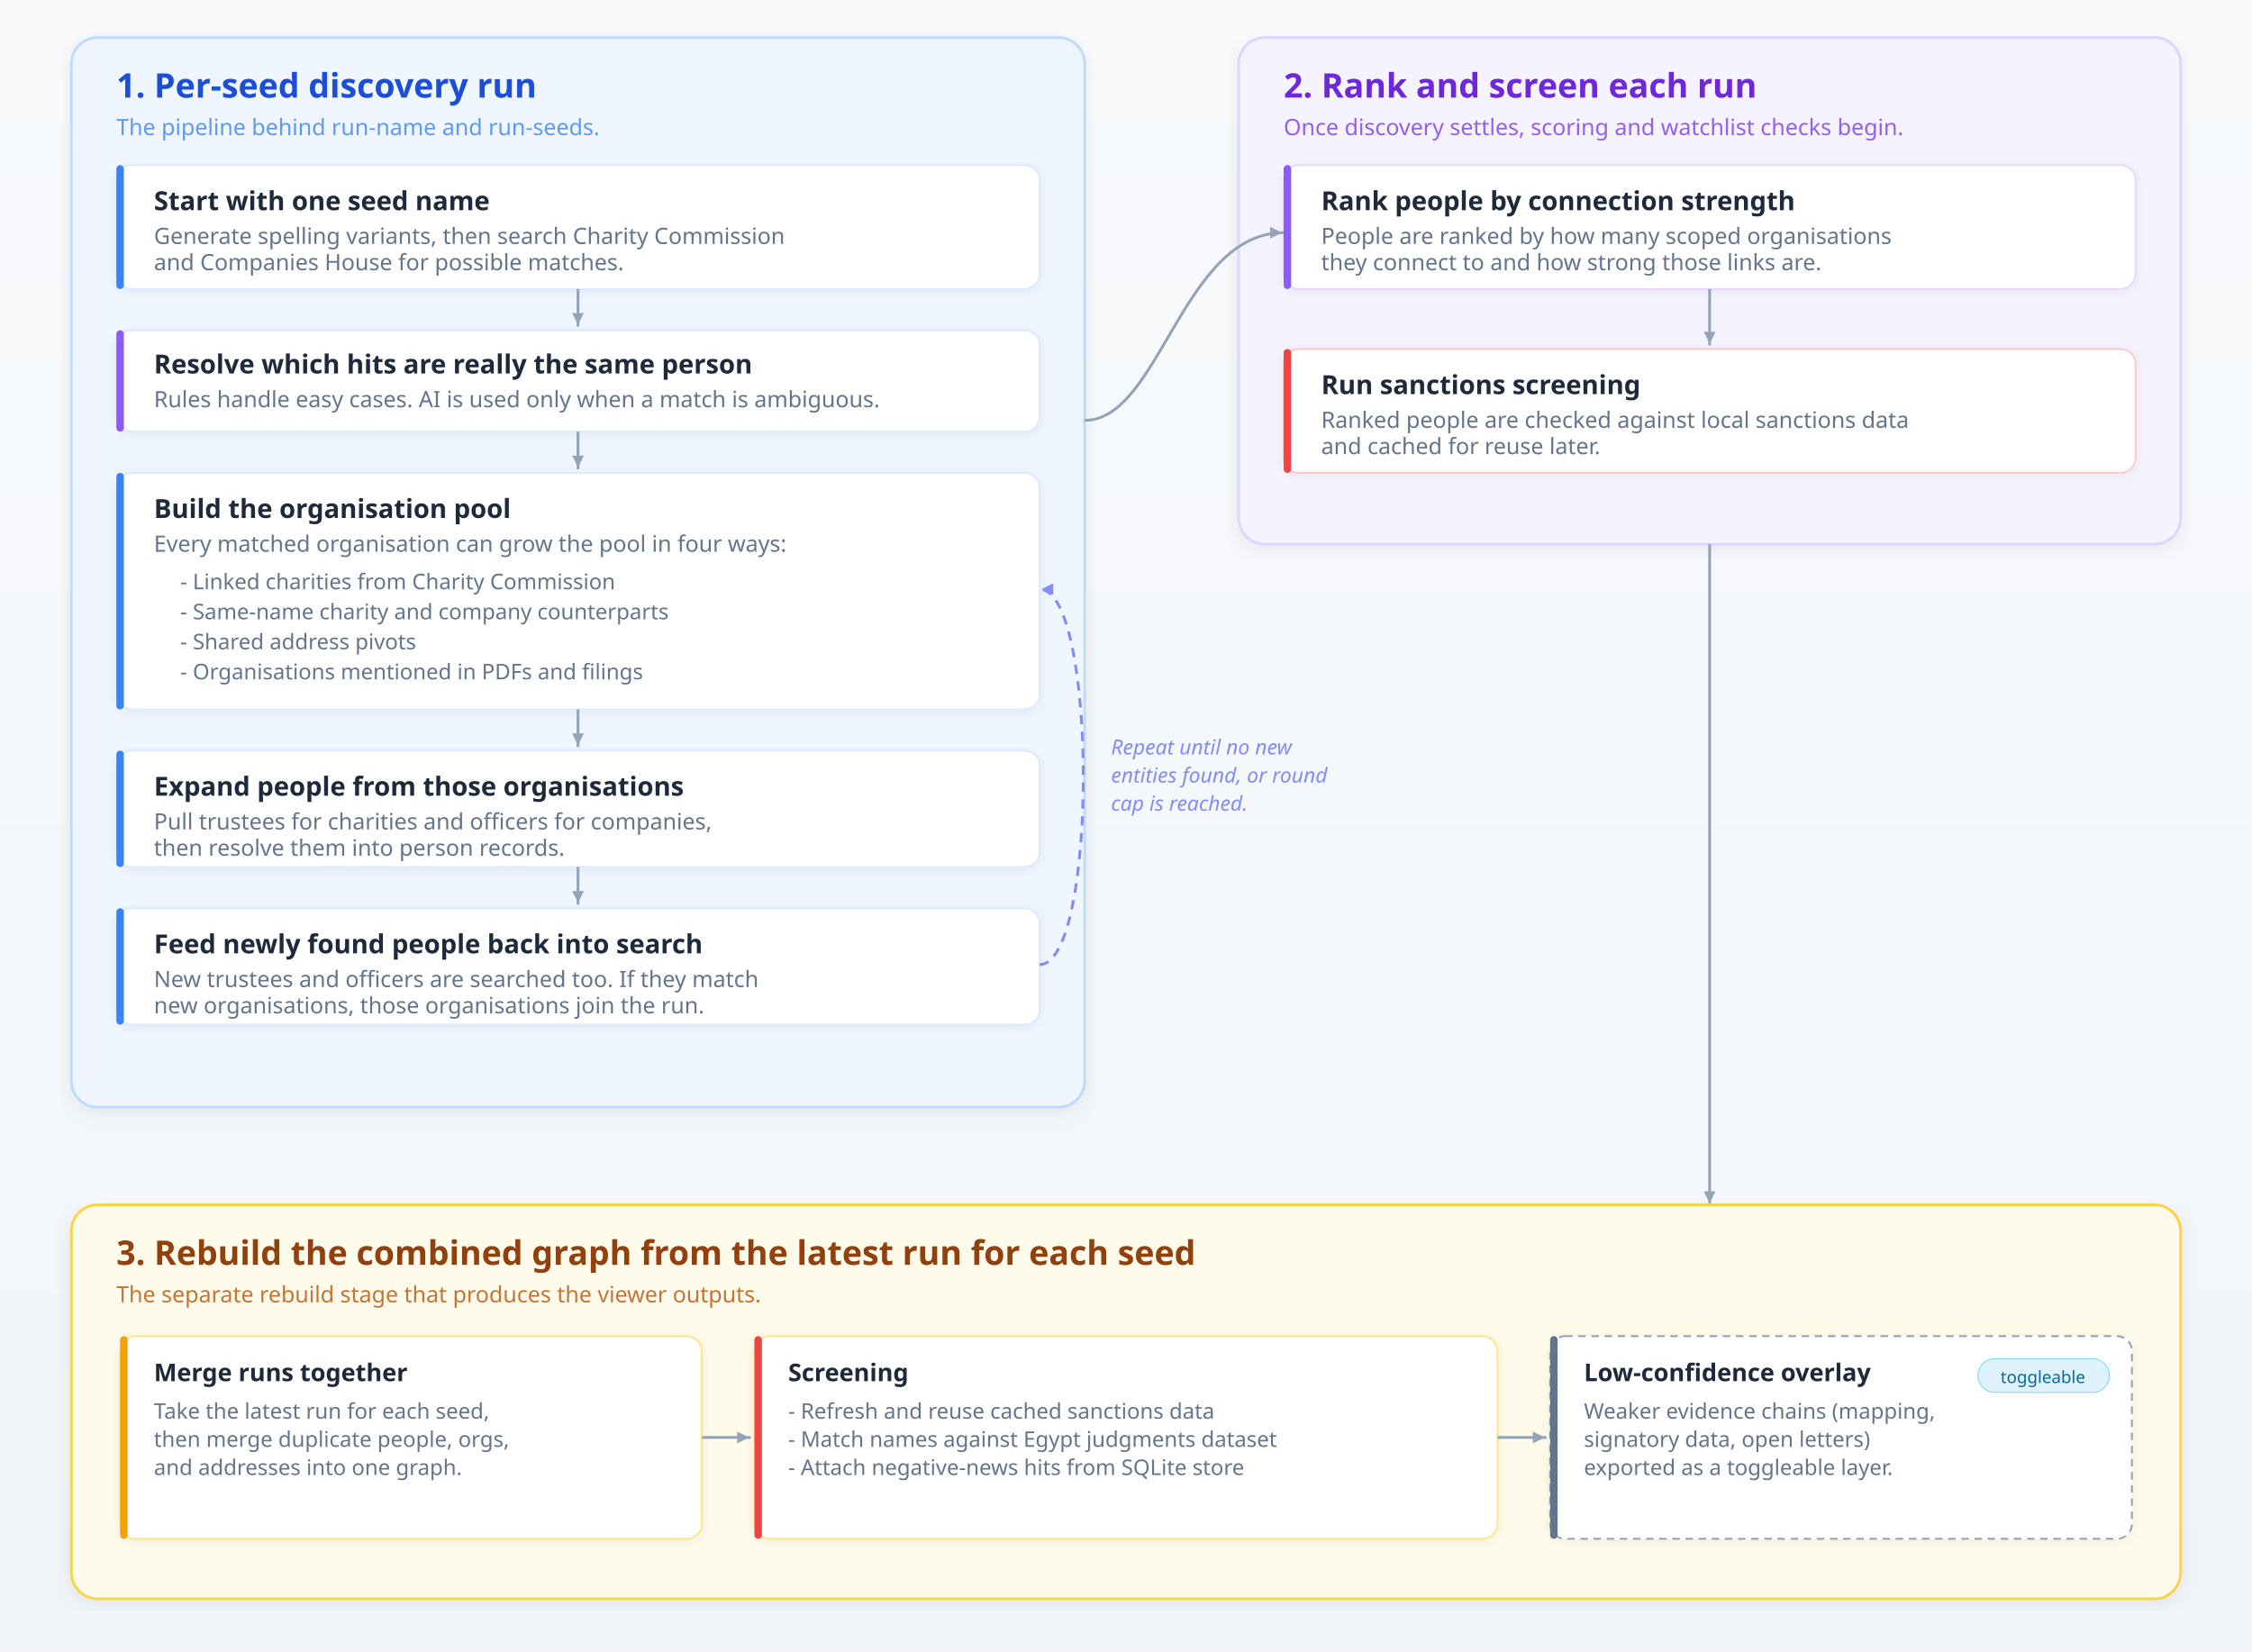
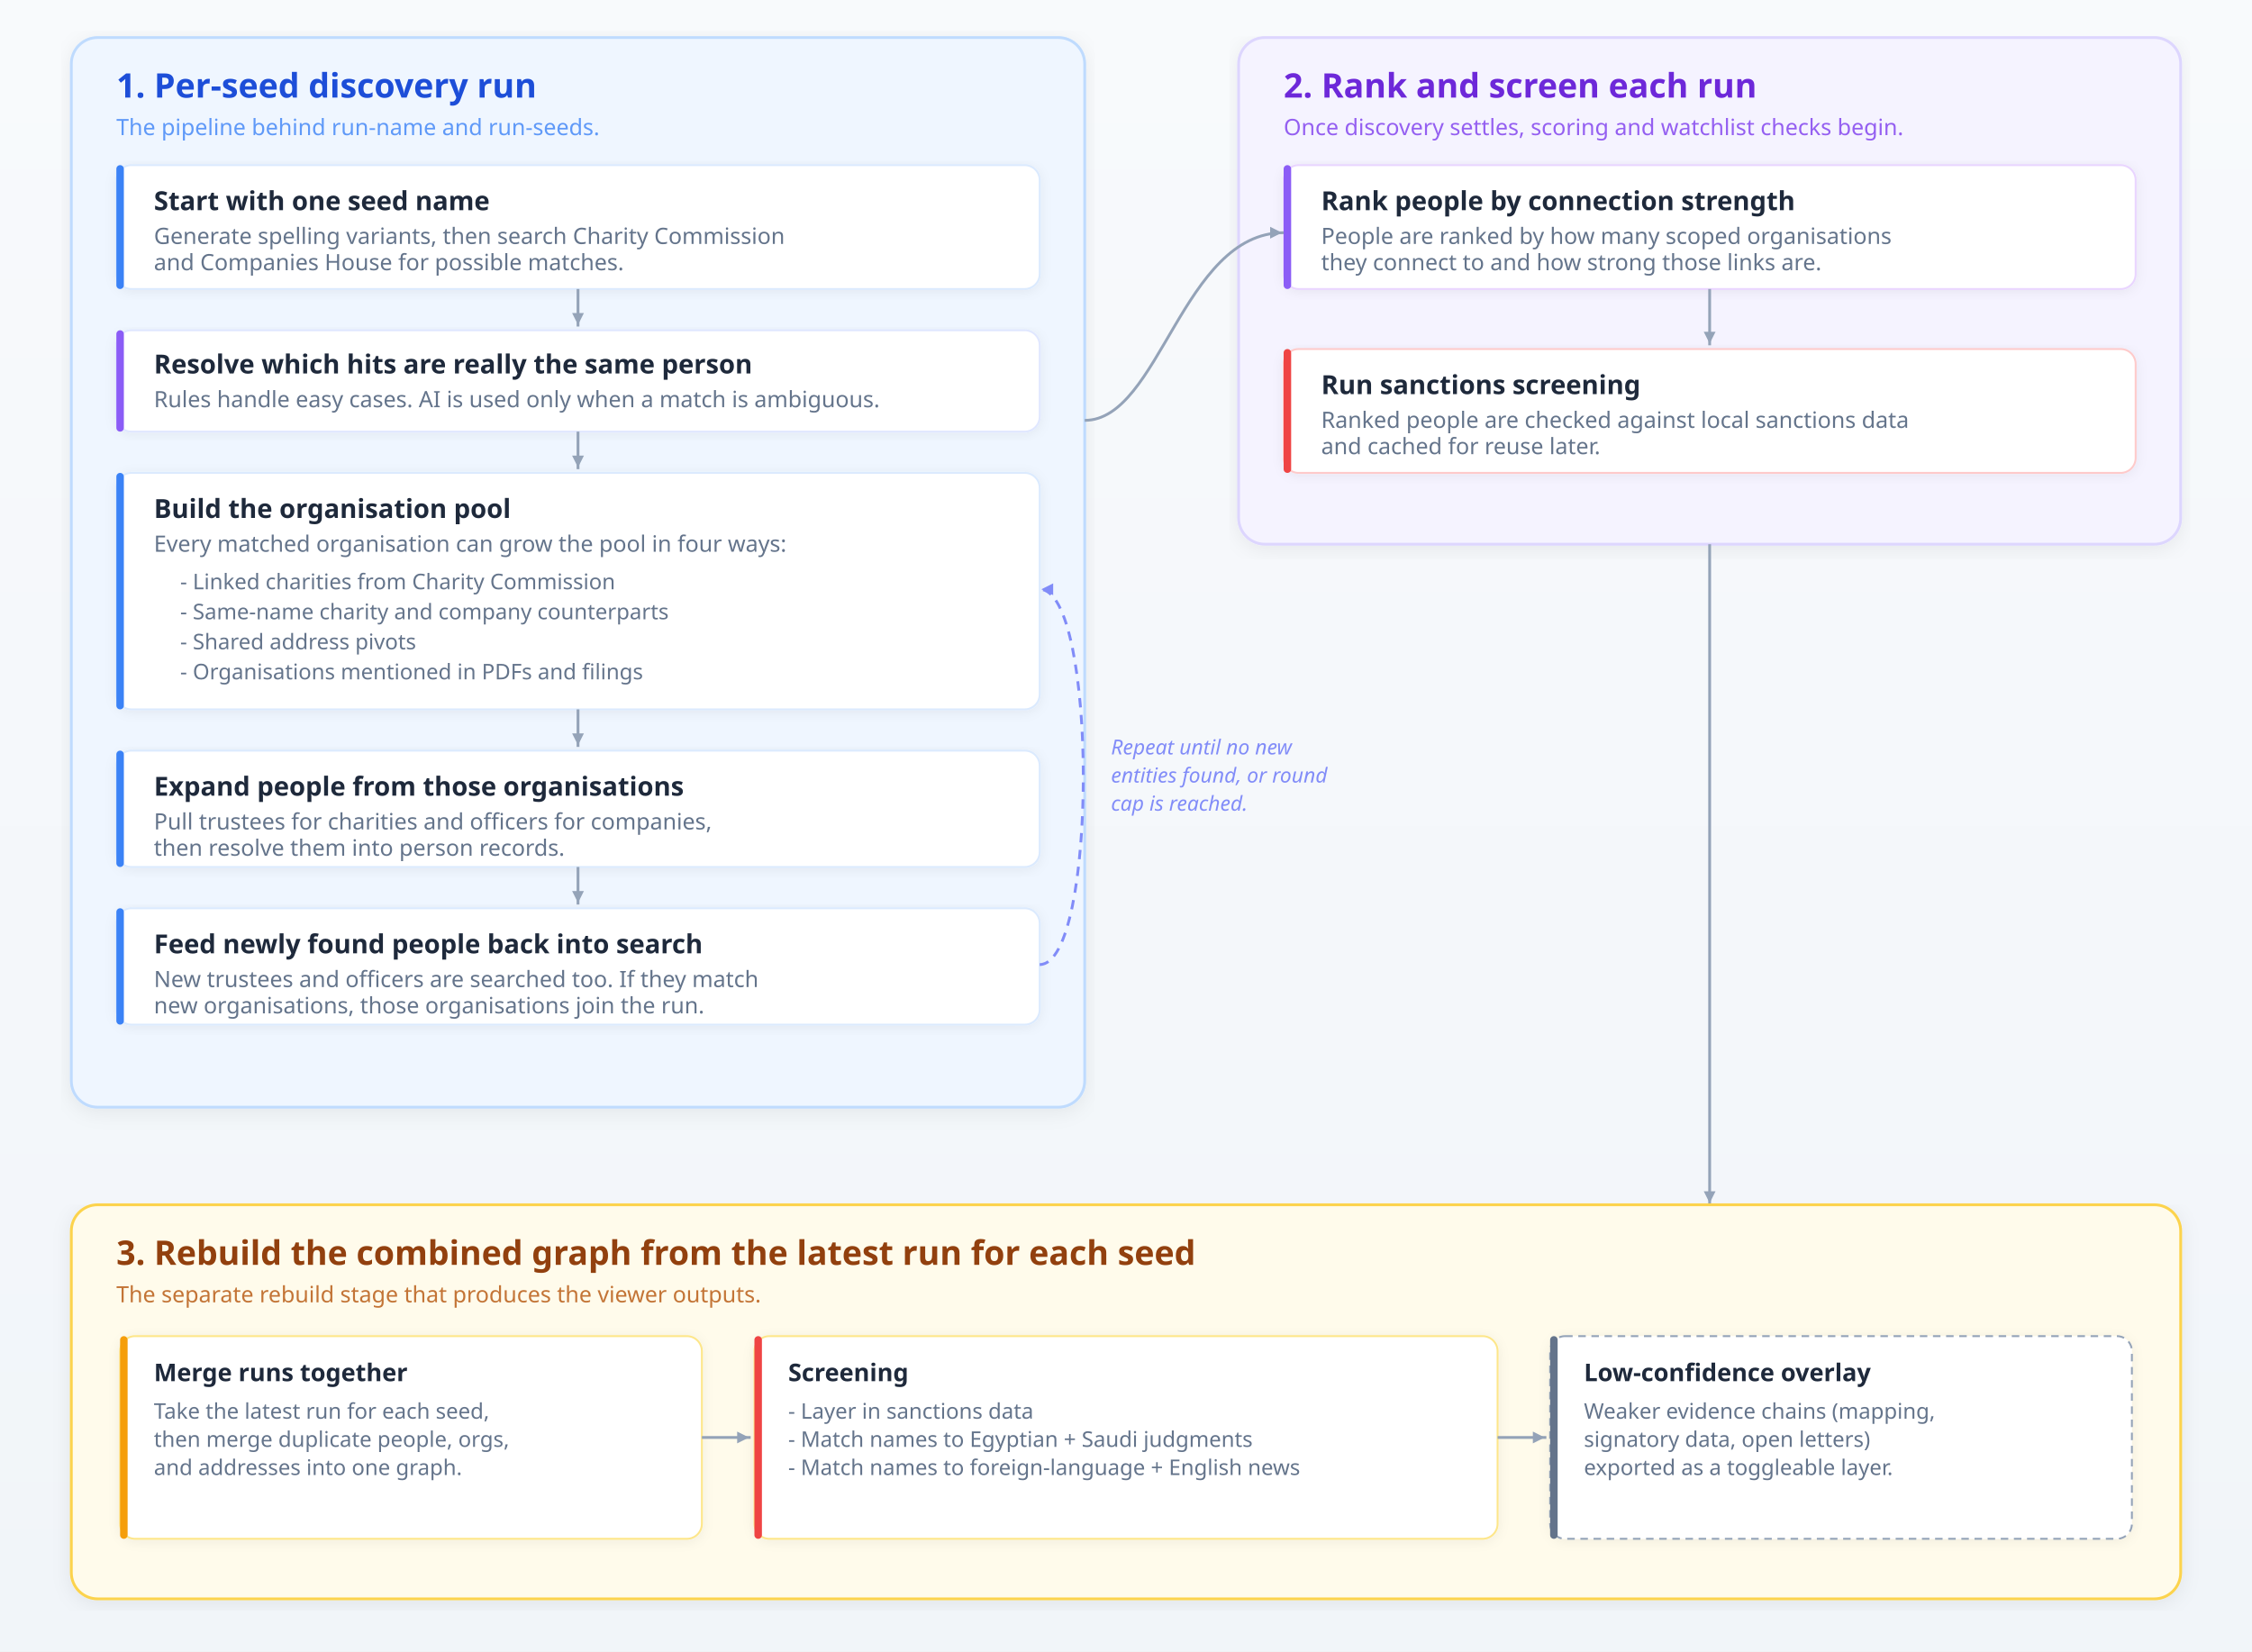
<svg xmlns="http://www.w3.org/2000/svg" viewBox="0 0 1200 880" width="1200" height="880" font-family="'Segoe UI', system-ui, -apple-system, sans-serif">
  <defs>
    <linearGradient id="bg" x1="0" y1="0" x2="0" y2="1">
      <stop offset="0%" stop-color="#F8FAFC" />
      <stop offset="100%" stop-color="#F1F5F9" />
    </linearGradient>
    <marker id="arr" viewBox="0 0 10 10" refX="8" refY="5" markerWidth="6" markerHeight="6" orient="auto">
      <path d="M0 1.5 L7 5 L0 8.5z" fill="#94A3B8" />
    </marker>
    <marker id="arr-loop" viewBox="0 0 10 10" refX="8" refY="5" markerWidth="6" markerHeight="6" orient="auto">
      <path d="M0 1.5 L7 5 L0 8.5z" fill="#818CF8" />
    </marker>
    <filter id="cs" x="-3%" y="-5%" width="106%" height="114%">
      <feDropShadow dx="0" dy="1" stdDeviation="3" flood-color="#0F172A" flood-opacity="0.06" />
    </filter>
    <filter id="ss" x="-1%" y="-1%" width="102%" height="104%">
      <feDropShadow dx="0" dy="2" stdDeviation="5" flood-color="#0F172A" flood-opacity="0.07" />
    </filter>
  </defs>
  <rect width="1200" height="880" fill="url(#bg)" />
  <rect x="38" y="20" width="540" height="570" rx="14" fill="#EFF6FF" stroke="#BFDBFE" stroke-width="1.5" filter="url(#ss)" />
  <text x="62" y="52" font-size="18" font-weight="700" fill="#1D4ED8">1. Per-seed discovery run</text>
  <text x="62" y="72" font-size="12" fill="#3B82F6" opacity="0.8">The pipeline behind run-name and run-seeds.</text>
  <rect x="62" y="88" width="492" height="66" rx="8" fill="#FFF" stroke="#DBEAFE" stroke-width="1" filter="url(#cs)" />
  <rect x="62" y="88" width="4" height="66" rx="2" fill="#3B82F6" />
  <text x="82" y="112" font-size="14" font-weight="600" fill="#1E293B">Start with one seed name</text>
  <text x="82" y="130" font-size="12" fill="#64748B">Generate spelling variants, then search Charity Commission</text>
  <text x="82" y="144" font-size="12" fill="#64748B">and Companies House for possible matches.</text>
  <line x1="308" y1="154" x2="308" y2="174" stroke="#94A3B8" stroke-width="1.5" marker-end="url(#arr)" />
  <rect x="62" y="176" width="492" height="54" rx="8" fill="#FFF" stroke="#E0E7FF" stroke-width="1" filter="url(#cs)" />
  <rect x="62" y="176" width="4" height="54" rx="2" fill="#8B5CF6" />
  <text x="82" y="199" font-size="14" font-weight="600" fill="#1E293B">Resolve which hits are really the same person</text>
  <text x="82" y="217" font-size="12" fill="#64748B">Rules handle easy cases. AI is used only when a match is ambiguous.</text>
  <line x1="308" y1="230" x2="308" y2="250" stroke="#94A3B8" stroke-width="1.5" marker-end="url(#arr)" />
  <rect x="62" y="252" width="492" height="126" rx="8" fill="#FFF" stroke="#DBEAFE" stroke-width="1" filter="url(#cs)" />
  <rect x="62" y="252" width="4" height="126" rx="2" fill="#3B82F6" />
  <text x="82" y="276" font-size="14" font-weight="600" fill="#1E293B">Build the organisation pool</text>
  <text x="82" y="294" font-size="12" fill="#64748B">Every matched organisation can grow the pool in four ways:</text>
  <text x="96" y="314" font-size="11.5" fill="#64748B">-  Linked charities from Charity Commission</text>
  <text x="96" y="330" font-size="11.5" fill="#64748B">-  Same-name charity and company counterparts</text>
  <text x="96" y="346" font-size="11.5" fill="#64748B">-  Shared address pivots</text>
  <text x="96" y="362" font-size="11.5" fill="#64748B">-  Organisations mentioned in PDFs and filings</text>
  <line x1="308" y1="378" x2="308" y2="398" stroke="#94A3B8" stroke-width="1.5" marker-end="url(#arr)" />
  <rect x="62" y="400" width="492" height="62" rx="8" fill="#FFF" stroke="#DBEAFE" stroke-width="1" filter="url(#cs)" />
  <rect x="62" y="400" width="4" height="62" rx="2" fill="#3B82F6" />
  <text x="82" y="424" font-size="14" font-weight="600" fill="#1E293B">Expand people from those organisations</text>
  <text x="82" y="442" font-size="12" fill="#64748B">Pull trustees for charities and officers for companies,</text>
  <text x="82" y="456" font-size="12" fill="#64748B">then resolve them into person records.</text>
  <line x1="308" y1="462" x2="308" y2="482" stroke="#94A3B8" stroke-width="1.5" marker-end="url(#arr)" />
  <rect x="62" y="484" width="492" height="62" rx="8" fill="#FFF" stroke="#DBEAFE" stroke-width="1" filter="url(#cs)" />
  <rect x="62" y="484" width="4" height="62" rx="2" fill="#3B82F6" />
  <text x="82" y="508" font-size="14" font-weight="600" fill="#1E293B">Feed newly found people back into search</text>
  <text x="82" y="526" font-size="12" fill="#64748B">New trustees and officers are searched too. If they match</text>
  <text x="82" y="540" font-size="12" fill="#64748B">new organisations, those organisations join the run.</text>
  <path d="M 554 514 C 585 514, 585 314, 554 314" fill="none" stroke="#818CF8" stroke-width="1.5" stroke-dasharray="5 4" marker-end="url(#arr-loop)" />
  <text x="592" y="402" font-size="11" fill="#818CF8" font-style="italic">Repeat until no new</text>
  <text x="592" y="417" font-size="11" fill="#818CF8" font-style="italic">entities found, or round</text>
  <text x="592" y="432" font-size="11" fill="#818CF8" font-style="italic">cap is reached.</text>
  <rect x="660" y="20" width="502" height="270" rx="14" fill="#F5F3FF" stroke="#DDD6FE" stroke-width="1.5" filter="url(#ss)" />
  <text x="684" y="52" font-size="18" font-weight="700" fill="#6D28D9">2. Rank and screen each run</text>
  <text x="684" y="72" font-size="12" fill="#7C3AED" opacity="0.8">Once discovery settles, scoring and watchlist checks begin.</text>
  <rect x="684" y="88" width="454" height="66" rx="8" fill="#FFF" stroke="#E9D5FF" stroke-width="1" filter="url(#cs)" />
  <rect x="684" y="88" width="4" height="66" rx="2" fill="#8B5CF6" />
  <text x="704" y="112" font-size="14" font-weight="600" fill="#1E293B">Rank people by connection strength</text>
  <text x="704" y="130" font-size="12" fill="#64748B">People are ranked by how many scoped organisations</text>
  <text x="704" y="144" font-size="12" fill="#64748B">they connect to and how strong those links are.</text>
  <line x1="911" y1="154" x2="911" y2="184" stroke="#94A3B8" stroke-width="1.5" marker-end="url(#arr)" />
  <rect x="684" y="186" width="454" height="66" rx="8" fill="#FFF" stroke="#FECACA" stroke-width="1" filter="url(#cs)" />
  <rect x="684" y="186" width="4" height="66" rx="2" fill="#EF4444" />
  <text x="704" y="210" font-size="14" font-weight="600" fill="#1E293B">Run sanctions screening</text>
  <text x="704" y="228" font-size="12" fill="#64748B">Ranked people are checked against local sanctions data</text>
  <text x="704" y="242" font-size="12" fill="#64748B">and cached for reuse later.</text>
  <path d="M 578,224 C 618,224 630,124 684,124" fill="none" stroke="#94A3B8" stroke-width="1.5" marker-end="url(#arr)" />
  <line x1="911" y1="290" x2="911" y2="642" stroke="#94A3B8" stroke-width="1.5" marker-end="url(#arr)" />
  <rect x="38" y="642" width="1124" height="210" rx="14" fill="#FFFBEB" stroke="#FCD34D" stroke-width="1.5" filter="url(#ss)" />
  <text x="62" y="674" font-size="18" font-weight="700" fill="#92400E">3. Rebuild the combined graph from the latest run for each seed</text>
  <text x="62" y="694" font-size="12" fill="#B45309" opacity="0.8">The separate rebuild stage that produces the viewer outputs.</text>
  <rect x="64" y="712" width="310" height="108" rx="8" fill="#FFF" stroke="#FDE68A" stroke-width="1" filter="url(#cs)" />
  <rect x="64" y="712" width="4" height="108" rx="2" fill="#F59E0B" />
  <text x="82" y="736" font-size="13" font-weight="600" fill="#1E293B">Merge runs together</text>
  <text x="82" y="756" font-size="11.5" fill="#64748B">Take the latest run for each seed,</text>
  <text x="82" y="771" font-size="11.5" fill="#64748B">then merge duplicate people, orgs,</text>
  <text x="82" y="786" font-size="11.5" fill="#64748B">and addresses into one graph.</text>
  <line x1="374" y1="766" x2="400" y2="766" stroke="#94A3B8" stroke-width="1.5" marker-end="url(#arr)" />
  <rect x="402" y="712" width="396" height="108" rx="8" fill="#FFF" stroke="#FDE68A" stroke-width="1" filter="url(#cs)" />
  <rect x="402" y="712" width="4" height="108" rx="2" fill="#EF4444" />
  <text x="420" y="736" font-size="13" font-weight="600" fill="#1E293B">Screening</text>
-   <text x="420" y="756" font-size="11.5" fill="#64748B">- Refresh and reuse cached sanctions data</text>
-   <text x="420" y="771" font-size="11.5" fill="#64748B">- Match names against Egypt judgments dataset</text>
-   <text x="420" y="786" font-size="11.5" fill="#64748B">- Attach negative-news hits from SQLite store</text>
+   <text x="420" y="756" font-size="11.5" fill="#64748B">- Layer in sanctions data</text>
+   <text x="420" y="771" font-size="11.5" fill="#64748B">- Match names to Egyptian + Saudi judgments</text>
+   <text x="420" y="786" font-size="11.5" fill="#64748B">- Match names to foreign-language + English news</text>
  <line x1="798" y1="766" x2="824" y2="766" stroke="#94A3B8" stroke-width="1.5" marker-end="url(#arr)" />
  <rect x="826" y="712" width="310" height="108" rx="8" fill="#FFF" stroke="#94A3B8" stroke-width="1" stroke-dasharray="4 3" filter="url(#cs)" />
  <rect x="826" y="712" width="4" height="108" rx="2" fill="#64748B" />
-   <rect x="1054" y="724" width="70" height="18" rx="9" fill="#E0F2FE" stroke="#7DD3FC" stroke-width="0.5" />
-   <text x="1066" y="737" font-size="9" font-weight="500" fill="#0369A1">toggleable</text>
  <text x="844" y="736" font-size="13" font-weight="600" fill="#1E293B">Low-confidence overlay</text>
  <text x="844" y="756" font-size="11.5" fill="#64748B">Weaker evidence chains (mapping,</text>
  <text x="844" y="771" font-size="11.5" fill="#64748B">signatory data, open letters)</text>
  <text x="844" y="786" font-size="11.5" fill="#64748B">exported as a toggleable layer.</text>
</svg>
